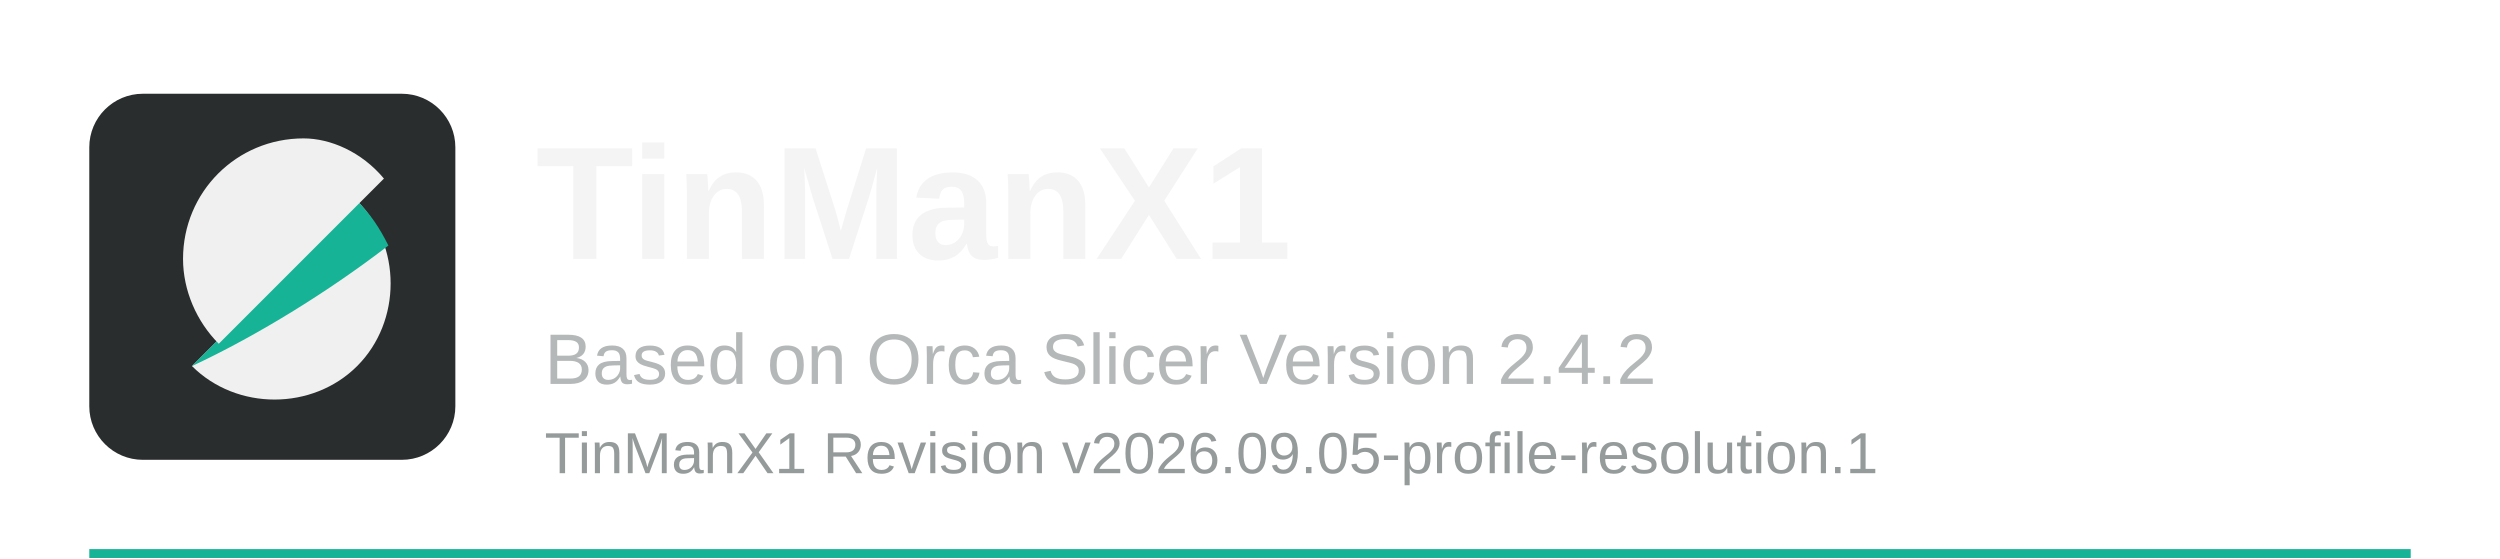
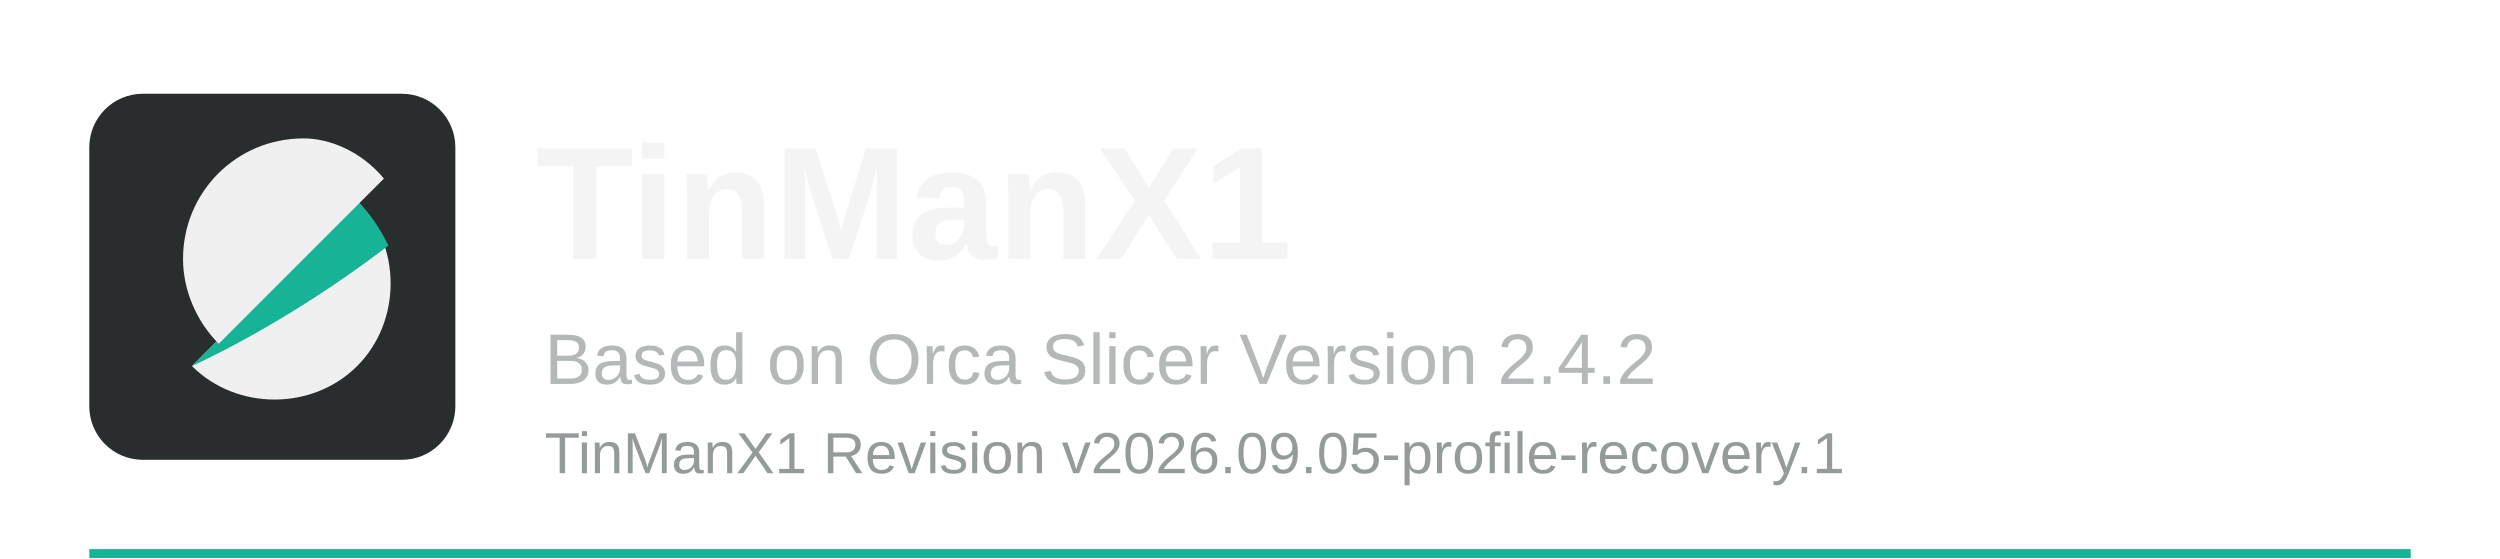
<svg xmlns="http://www.w3.org/2000/svg" width="560" height="125" viewBox="0 0 560 125">
  <rect x="20" y="123" width="520" height="2" fill="#17b397" />
  <rect x="20" y="21" width="82" height="82" rx="12" fill="#2a2d2e" />
  <path d="M43 82c10 10 27 10 37 0s10-27 0-37L43 82z" fill="#f0f0f0" />
  <path d="M80 45L43 82c15-7 31-17 44-27-2-4-4-7-7-10z" fill="#17b397" />
  <path d="M68 31c-15 0-27 12-27 27 0 7 3 14 8 19l37-37c-5-6-12-9-18-9z" fill="#f0f0f0" />
  <text x="120" y="58" font-family="Arial, Helvetica, sans-serif" font-size="36" font-weight="700" fill="#f4f4f4">TinManX1</text>
  <text x="122" y="86" font-family="Arial, Helvetica, sans-serif" font-size="16" fill="#b5b8b8">Based on Orca Slicer Version 2.4.2</text>
-   <text x="122" y="106" font-family="Arial, Helvetica, sans-serif" font-size="13" fill="#959b9b">TinManX1 Revision v2026.09.05-profile-resolution.1</text>
+   <text x="122" y="106" font-family="Arial, Helvetica, sans-serif" font-size="13" fill="#959b9b">TinManX1 Revision v2026.09.05-profile-recovery.1</text>
</svg>
